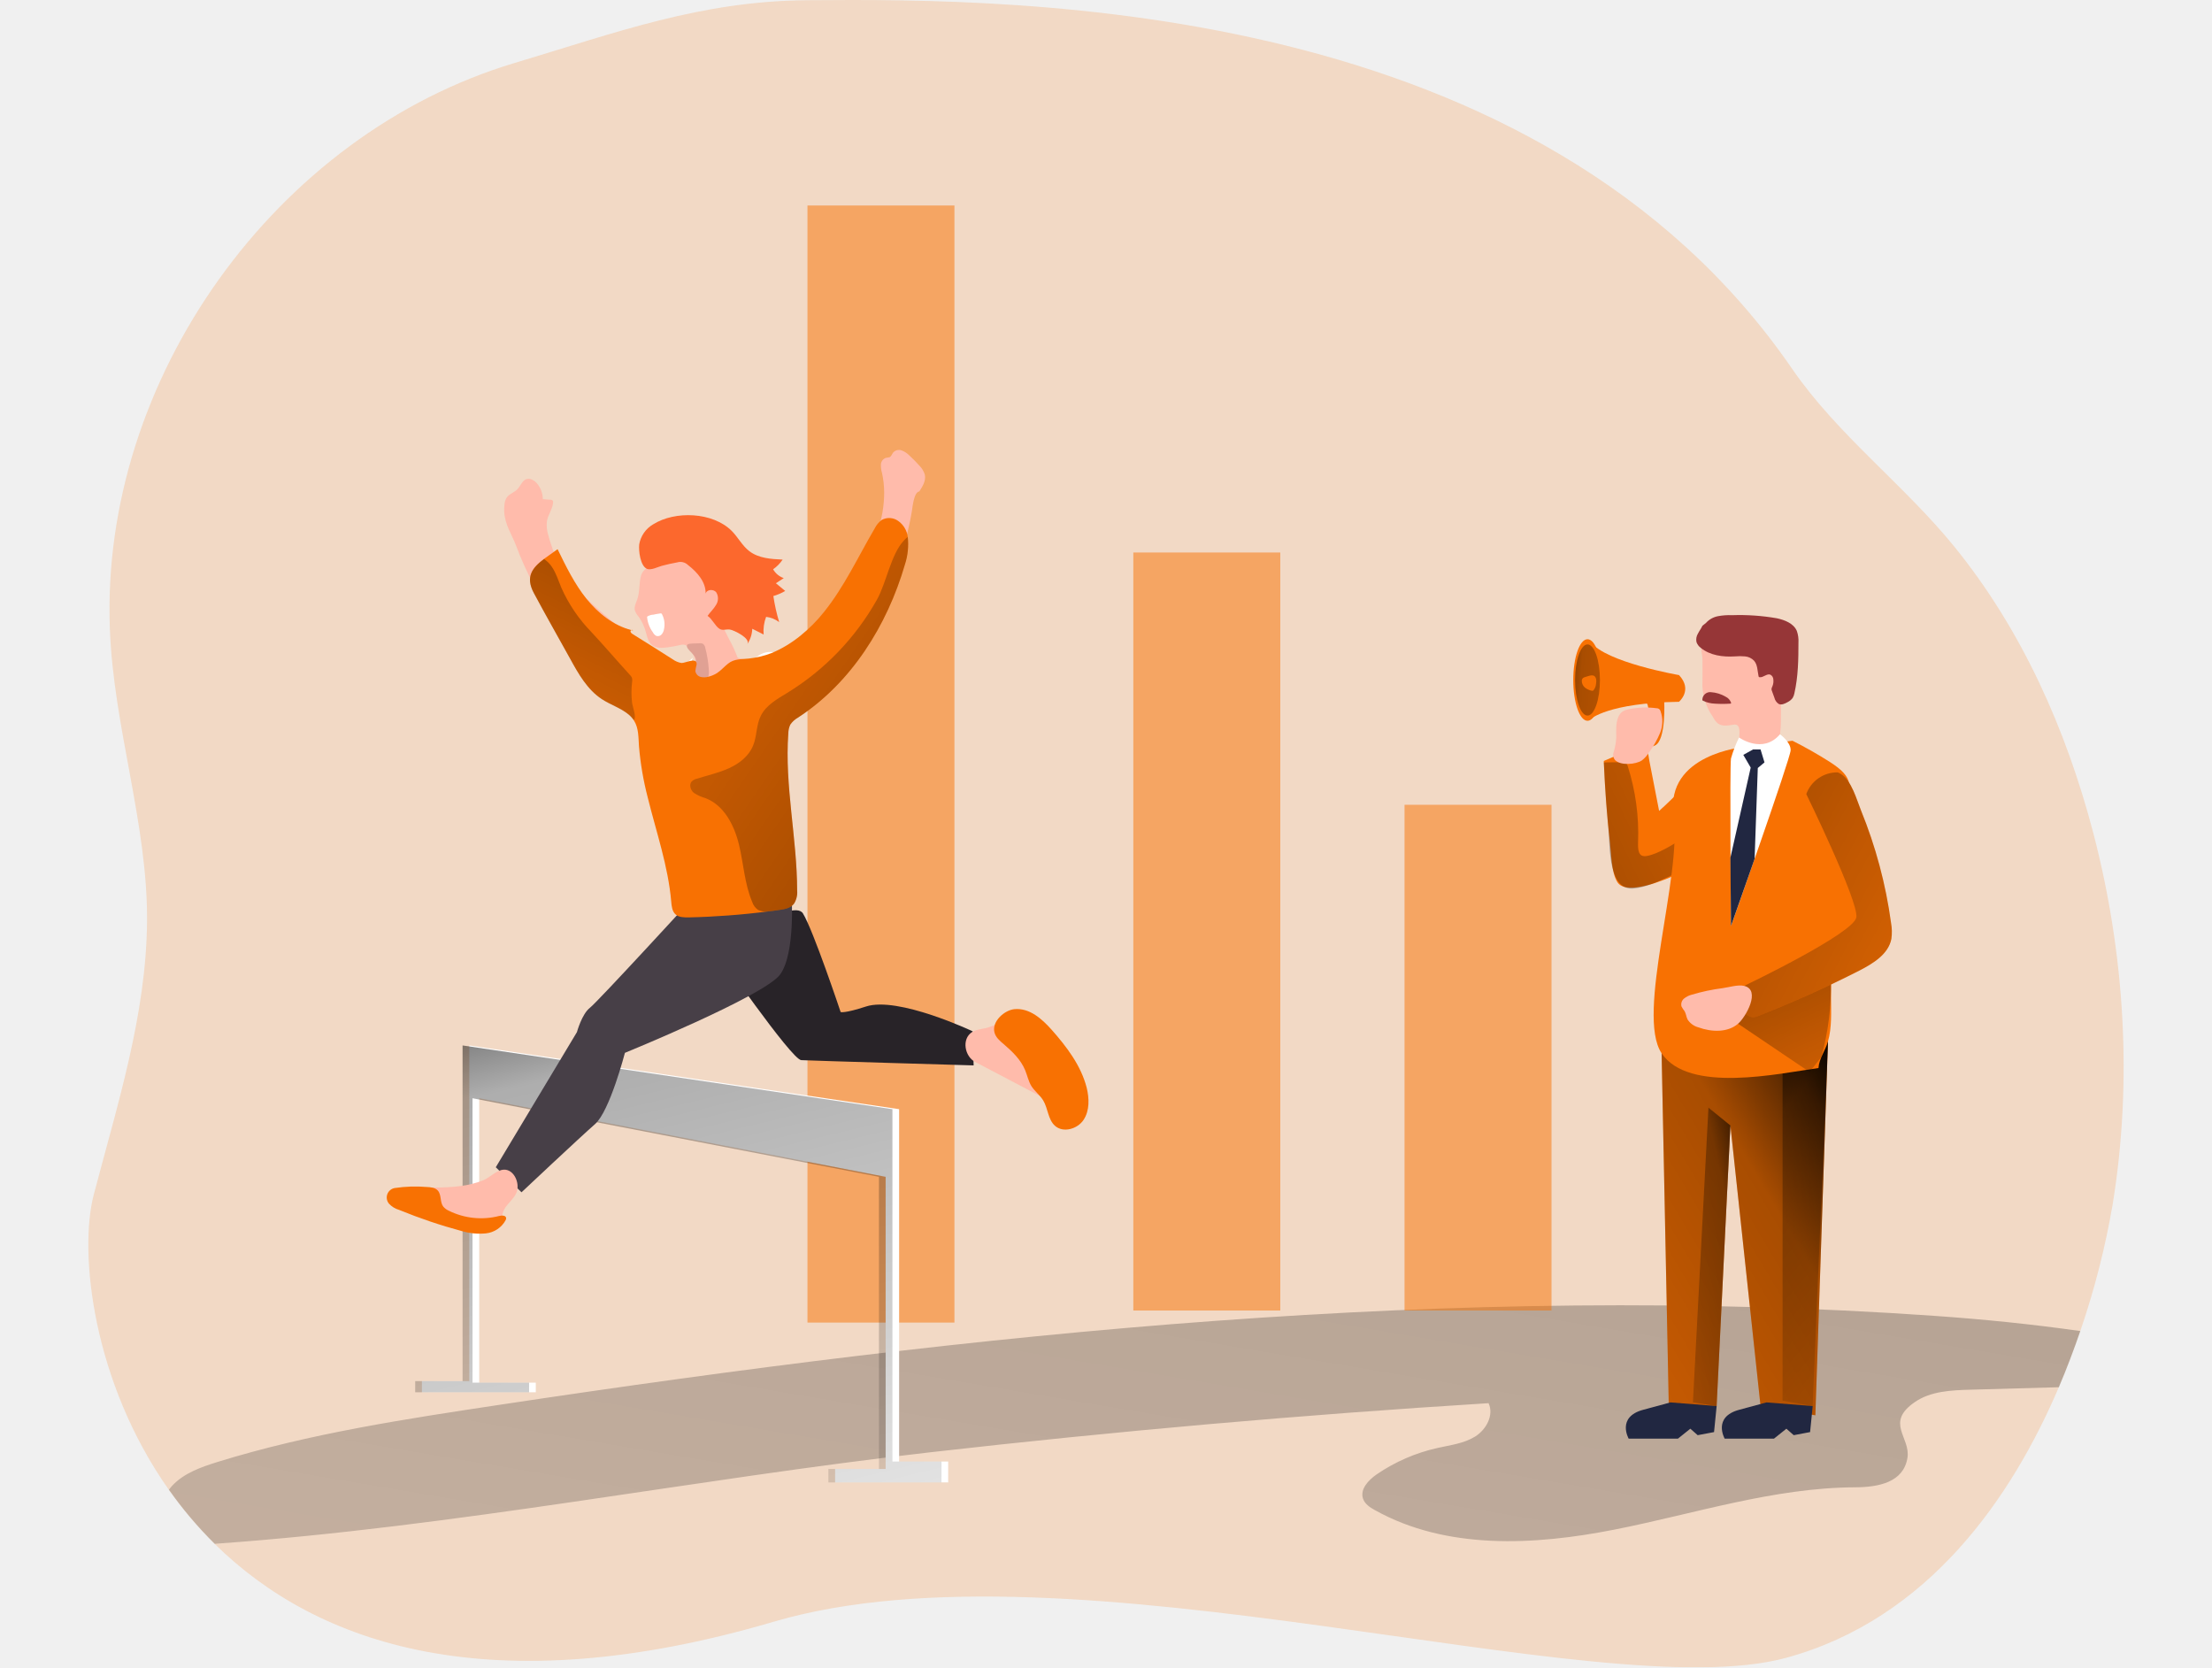
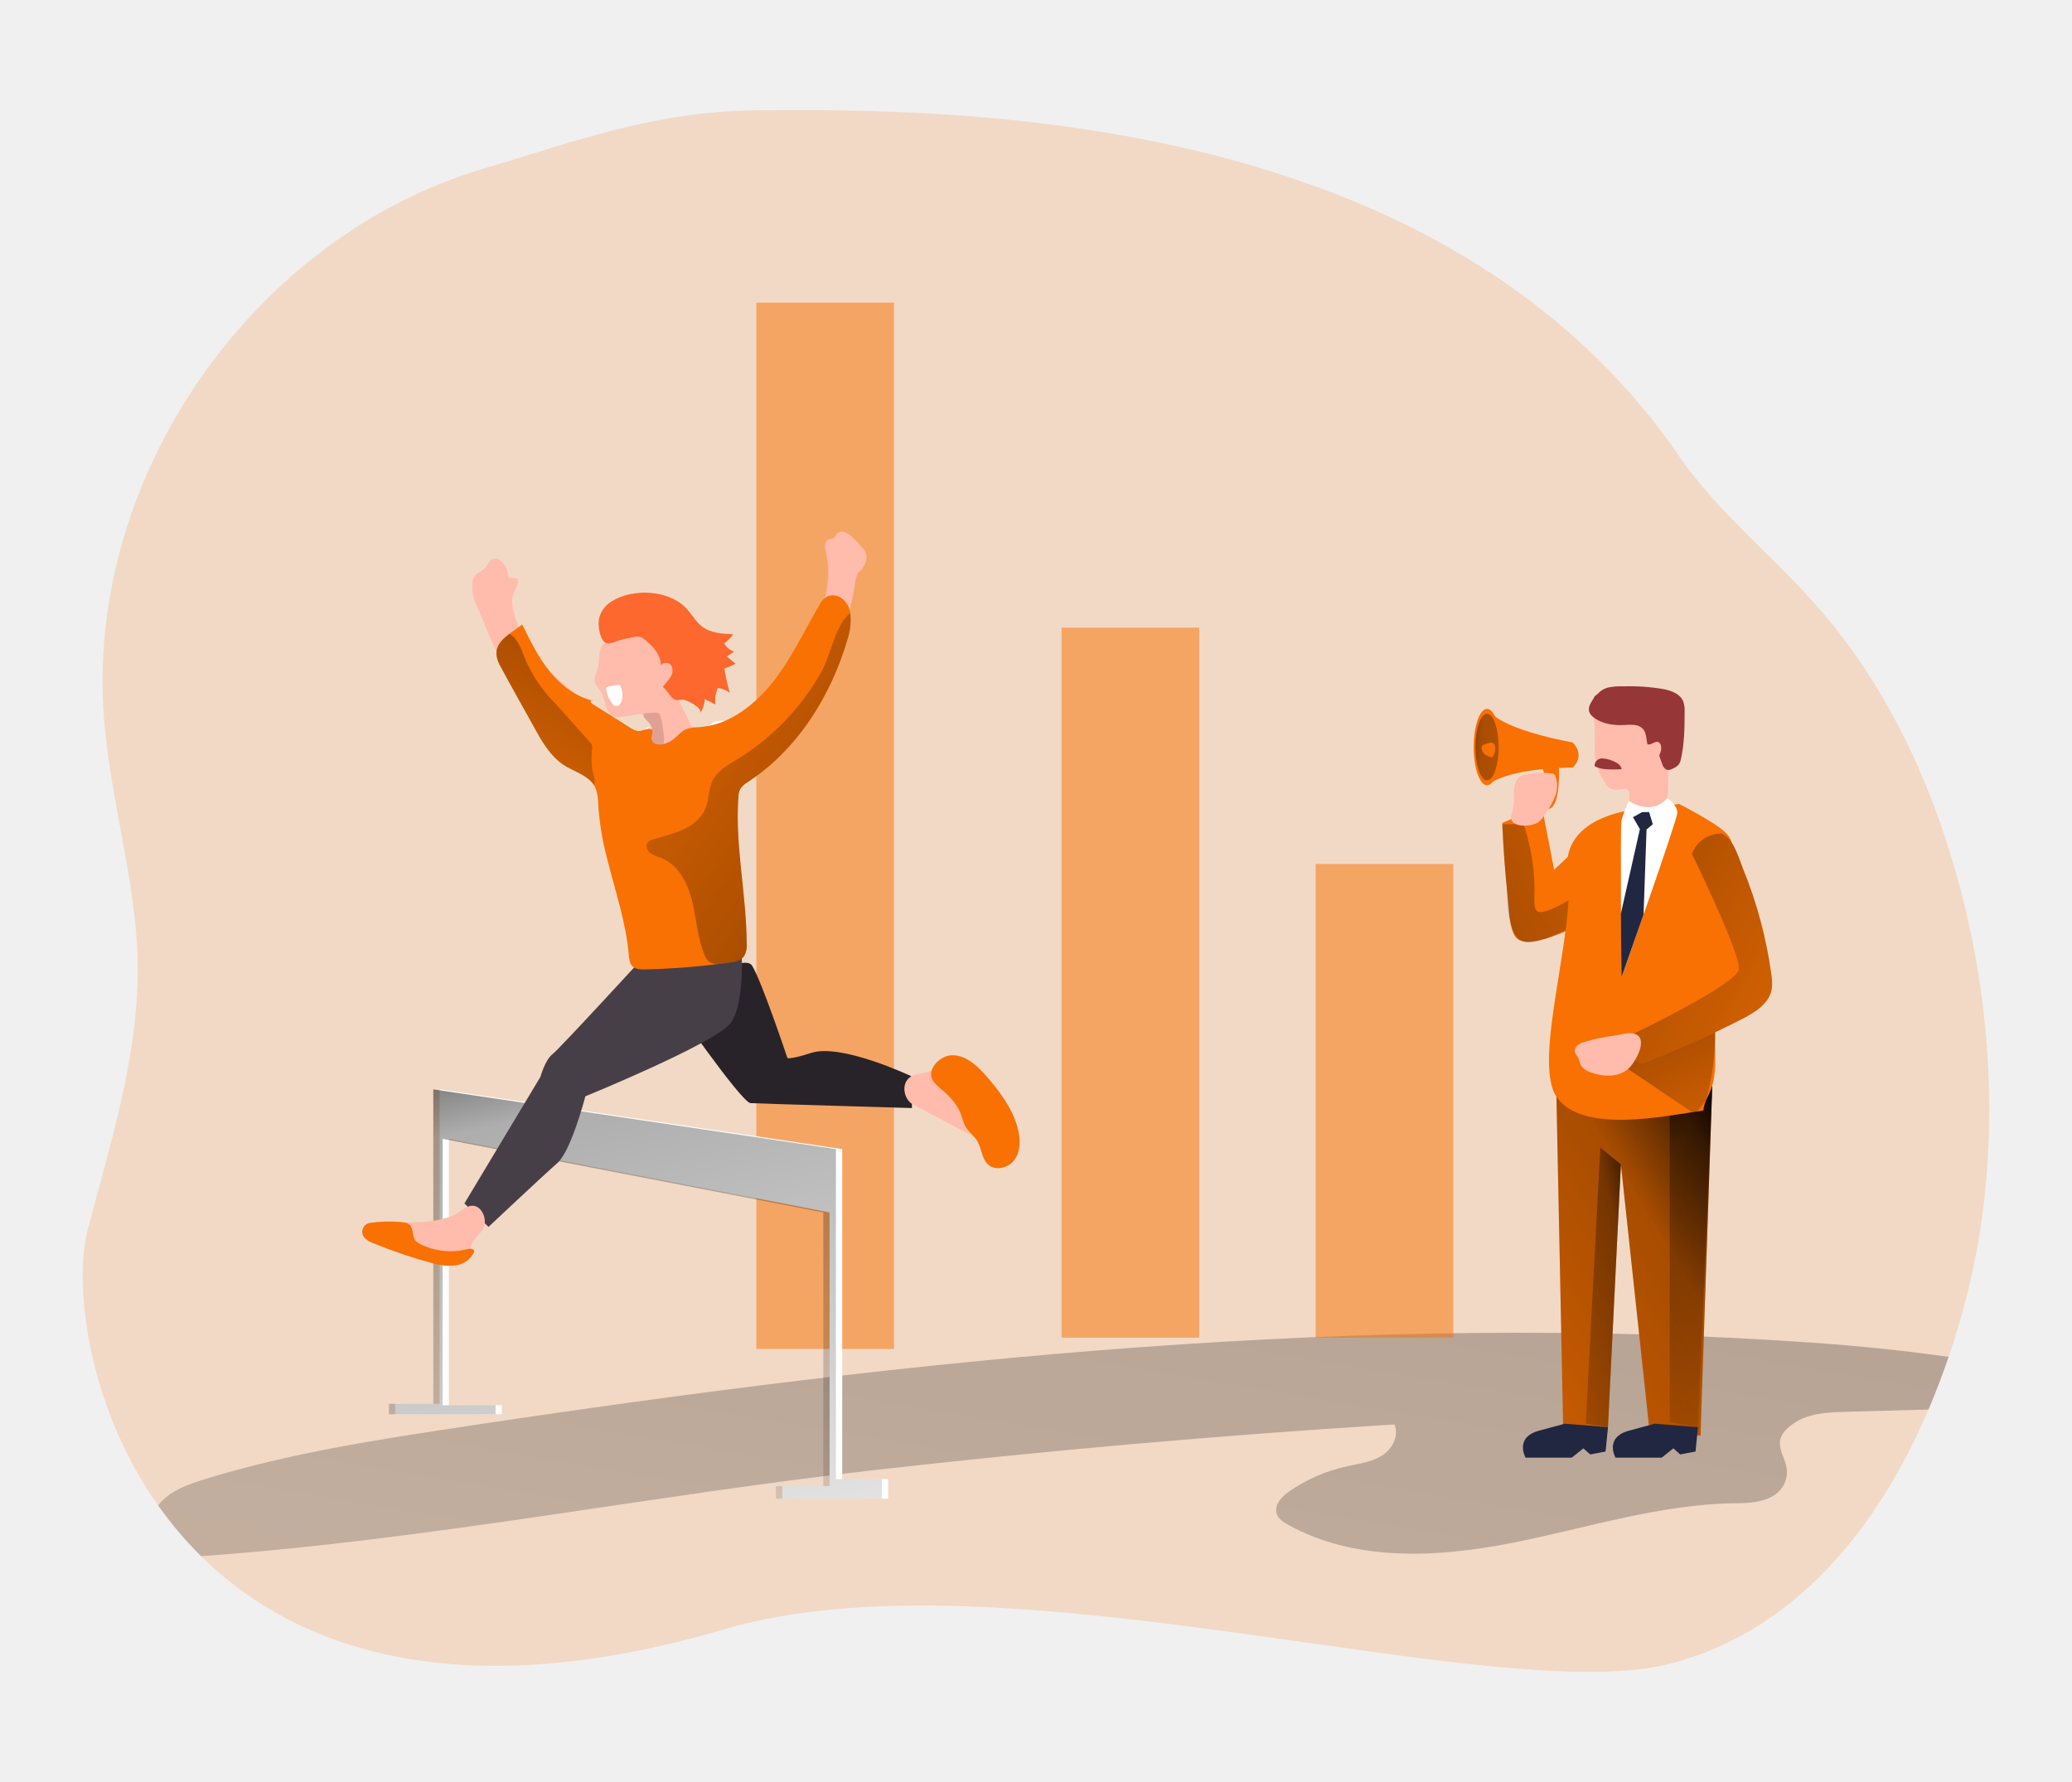
- <svg xmlns="http://www.w3.org/2000/svg" width="406" height="306" viewBox="0 0 406 306" fill="none">
+ <svg xmlns="http://www.w3.org/2000/svg" width="500" height="430" viewBox="0 0 406 306" fill="none">
  <g clip-path="url(#clip0_192_43)">
    <path opacity="0.18" d="M387.763 221.069C386.41 228.954 384.425 236.717 381.826 244.282C380.689 247.581 379.398 251.05 377.885 254.592C369.298 274.689 354.075 297.1 327.842 304.254C293.472 313.626 196.998 281.462 141.973 297.64C90.151 312.881 58.152 301.826 39.397 283.339C36.304 280.285 33.49 276.962 30.986 273.41C17.037 253.648 14.416 229.918 17.213 219.244C21.524 202.792 26.841 186.301 26.989 169.133C27.131 151.169 20.836 133.506 20.165 115.417C18.419 69.633 50.572 24.68 94.467 11.555C113.233 5.937 128.587 0.182 148.229 0.04C188.035 -0.301 282.434 0.04 328.951 67.711C337.265 79.801 349.344 88.837 358.613 100.21C371.033 115.451 379.227 133.83 384.203 152.846C389.998 175.007 391.436 198.505 387.763 221.069Z" fill="#F87102" />
    <path d="M381.826 244.283C380.689 247.581 379.398 251.05 377.886 254.593C372.489 254.746 367.081 254.888 361.69 255.047C358.136 255.144 354.36 255.309 351.454 257.322C345.926 261.115 350.715 263.788 350.1 267.558C349.384 272.022 344.863 272.943 340.513 272.961C325.511 273.023 310.999 277.834 296.276 280.734C281.553 283.634 265.471 284.465 252.369 277.157C251.465 276.663 250.527 276.048 250.186 275.076C249.566 273.33 251.164 271.636 252.688 270.583C256.061 268.276 259.844 266.634 263.834 265.744C266.188 265.215 268.673 264.925 270.732 263.657C272.79 262.389 274.246 259.705 273.217 257.521C239.036 259.648 204.925 262.647 170.885 266.518C127.098 271.499 83.788 280.166 39.83 283.299L39.42 283.339C36.328 280.285 33.513 276.962 31.01 273.41C31.193 273.145 31.397 272.894 31.618 272.659C33.785 270.345 36.918 269.247 39.949 268.303C56.856 263.071 74.439 260.421 91.948 257.783C178.954 244.669 267.007 235.332 355.042 241.496C363.987 242.116 372.927 243.02 381.826 244.283Z" fill="url(#paint0_linear_192_43)" />
    <path opacity="0.5" d="M175.184 37.714H148.206V242.73H175.184V37.714Z" fill="#F87102" />
    <path opacity="0.5" d="M234.99 101.399H208.013V240.518H234.99V101.399Z" fill="#F87102" />
    <path opacity="0.5" d="M284.772 147.7H257.794V240.518H284.772V147.7Z" fill="#F87102" />
    <path d="M86.136 191.868L165.027 203.566V268.235H174.035V272.062H153.279V269.6H162.554V215.98L87.956 201.559V253.751H98.34V255.525H77.436V253.478H86.136V191.868Z" fill="white" />
    <path d="M84.902 191.868L163.799 203.566V268.235H172.807V272.062H152.045V269.6H161.325V215.98L86.727 201.559V253.751H97.111V255.525H76.207V253.478H84.902V191.868Z" fill="url(#paint1_linear_192_43)" />
    <path d="M304.977 193.262L306.296 258.056H315.076L317.607 206.557L323.14 258.056L333.2 259.745L335.508 191.141L304.977 193.262Z" fill="#F87102" />
    <path d="M304.977 193.262L306.296 258.056H315.076L317.607 206.557L323.14 258.056L333.2 259.745L335.508 191.141L304.977 193.262Z" fill="url(#paint2_linear_192_43)" />
    <path d="M327.183 257.049V196.992L335.508 191.141L332.699 258.056L327.183 257.049Z" fill="url(#paint3_linear_192_43)" />
    <path d="M294.371 139.654C294.371 139.654 294.371 139.739 294.371 139.926C294.587 144.868 294.94 149.827 295.508 154.746C295.753 156.827 295.742 159.949 296.811 161.82C298.386 164.573 305.739 161.422 308.059 160.364C311.505 158.789 314.667 156.668 317.817 154.558C318.068 154.421 318.282 154.226 318.443 153.99C318.557 153.752 318.614 153.491 318.608 153.228C318.875 148.027 317.105 142.927 313.672 139.011C310.915 142.544 307.853 145.828 304.522 148.826L304.078 146.551L302.748 139.727C302.35 137.697 302.6 136.315 300.371 137.151C298.34 137.913 296.361 138.818 294.371 139.654Z" fill="#F87102" />
    <path d="M294.376 139.926C294.552 143.97 294.82 148.013 295.212 152.045C295.525 155.303 295.11 163.651 299.977 163.048C303.873 162.571 307.216 160.114 310.947 158.92C312.295 158.488 313.722 158.209 314.928 157.487C316.622 156.362 317.838 154.647 318.34 152.676C318.823 150.723 319.064 148.717 319.056 146.705C315.701 148.036 312.966 150.526 310.134 152.767C308.293 154.325 306.231 155.601 304.015 156.554C301.427 157.572 300.546 157.441 300.66 154.541C300.844 149.826 300.203 145.115 298.766 140.62C298.715 140.406 298.607 140.21 298.453 140.052C298.242 139.918 297.991 139.862 297.742 139.892C296.628 139.898 295.496 139.898 294.376 139.926Z" fill="url(#paint4_linear_192_43)" />
    <path d="M328.997 135.946C331.334 137.12 333.612 138.411 335.821 139.812C340.518 142.821 339.676 144.22 338.806 149.412C336.975 160.526 336.062 171.773 336.077 183.037C336.077 185.681 336.253 188.593 335.508 191.163C335.019 192.869 333.893 194.24 333.768 196.014C326.523 197.009 309.941 200.74 304.971 193.29C300.222 186.165 308.769 160.842 307.188 149.599C305.607 138.357 320.171 137.089 320.171 137.089L328.997 135.946Z" fill="#F87102" />
    <path d="M319.011 187.882L332.142 196.742L334.291 194.001C335.56 189.434 336.152 184.705 336.048 179.966C335.73 172.892 336.082 175.417 336.082 175.417L317.606 187.103L319.011 187.882Z" fill="url(#paint5_linear_192_43)" />
    <path d="M312.477 124.987C312.355 127.344 313.037 129.671 314.411 131.59C314.626 132.059 314.945 132.473 315.343 132.801C316.105 133.335 317.135 133.165 318.056 133.017C318.268 132.96 318.492 132.96 318.704 133.017C319.222 133.21 319.273 133.91 319.273 134.467L319.131 137.043C319.075 137.396 319.137 137.758 319.307 138.072C319.483 138.288 319.721 138.443 319.989 138.516C320.94 138.83 321.958 138.879 322.933 138.657C323.909 138.436 324.806 137.952 325.528 137.259C325.896 136.929 326.194 136.529 326.404 136.082C326.573 135.654 326.68 135.204 326.722 134.746C327.035 132.289 326.779 129.787 326.95 127.313C327.092 125.26 327.519 123.179 327.132 121.155C326.93 120.056 326.462 119.023 325.768 118.148C325.074 117.272 324.175 116.58 323.151 116.133C321.098 115.303 318.761 115.673 316.629 116.275C315.603 116.565 314.593 116.908 313.603 117.305C313.12 117.435 312.701 117.739 312.426 118.158C312.034 118.948 312.46 120.097 312.477 120.944C312.5 122.303 312.477 123.645 312.477 124.987Z" fill="#FFBBAB" />
    <path d="M312.466 114.848C312.244 115.349 311.897 115.787 311.653 116.27C311.363 116.741 311.265 117.304 311.38 117.845C311.53 118.266 311.803 118.633 312.164 118.897C313.87 120.296 316.219 120.603 318.42 120.467C319.044 120.41 319.672 120.41 320.296 120.467C320.929 120.524 321.519 120.808 321.957 121.268C322.605 122.019 322.565 123.117 322.77 124.083C322.776 124.145 322.802 124.203 322.844 124.248C322.88 124.27 322.921 124.284 322.963 124.288C323.663 124.379 324.317 123.549 324.959 123.827C325.117 123.917 325.249 124.045 325.342 124.201C325.434 124.356 325.485 124.533 325.488 124.715C325.539 125.144 325.477 125.579 325.306 125.977C325.22 126.13 325.166 126.298 325.147 126.472C325.153 126.592 325.182 126.71 325.232 126.819L325.676 128.041C325.783 128.503 326.059 128.909 326.449 129.179C326.984 129.446 327.587 129.15 328.127 128.849C328.481 128.67 328.79 128.413 329.031 128.098C329.193 127.827 329.303 127.528 329.355 127.217C330.043 124.18 330.095 121.035 330.095 117.925C330.139 117.197 330.036 116.468 329.793 115.781C329.196 114.41 327.604 113.79 326.137 113.472C323.421 112.998 320.663 112.807 317.908 112.903C317.045 112.867 316.181 112.928 315.332 113.085C314.476 113.247 313.697 113.684 313.114 114.331" fill="#963637" />
    <path d="M316.754 127.876C317.201 128.092 317.548 128.473 317.72 128.94C317.732 128.963 317.737 128.988 317.737 129.014C317.737 129.039 317.732 129.064 317.72 129.087C317.702 129.105 317.681 129.119 317.658 129.127C317.634 129.136 317.609 129.14 317.584 129.139C316.637 129.204 315.687 129.204 314.741 129.139C313.996 129.113 313.264 128.935 312.591 128.615C312.538 128.592 312.493 128.555 312.46 128.507C312.447 128.461 312.447 128.412 312.46 128.365C312.47 128.176 312.518 127.991 312.601 127.821C312.684 127.65 312.8 127.498 312.943 127.374C313.085 127.249 313.251 127.154 313.431 127.095C313.611 127.036 313.801 127.013 313.99 127.029C314.966 127.087 315.913 127.378 316.754 127.876V127.876Z" fill="#963637" />
    <path d="M326.705 134.763C326.705 134.763 328.712 136.173 328.661 137.703C328.61 139.233 317.714 169.958 317.714 169.958C317.714 169.958 317.458 140.569 317.714 139.193C318.088 137.869 318.583 136.582 319.193 135.349C319.193 135.349 323.537 138.476 326.705 134.763Z" fill="white" />
    <path d="M323.14 137.544L323.862 139.921L322.633 140.95L322.048 157.623L317.714 169.941L317.606 157.413L321.331 140.87L319.972 138.539L321.763 137.544H323.14Z" fill="#212741" />
    <path d="M315.081 180.899C316.366 182.525 317.825 184.007 319.431 185.317C319.756 185.585 320.091 185.858 320.432 186.102C320.788 186.426 321.235 186.634 321.712 186.699C322.037 186.685 322.358 186.61 322.656 186.477C328.996 184.004 335.229 181.212 341.285 178.124C343.827 176.816 346.619 175.11 347.154 172.306C347.289 171.331 347.268 170.34 347.091 169.372C346.128 162.282 344.273 155.342 341.57 148.718C340.802 146.841 339.864 143.23 337.845 142.019L337.612 141.894L337.327 141.757C334.62 140.779 332.283 143.463 331.538 145.738C330.492 148.98 330.998 152.505 331.845 155.804C332.693 159.102 333.864 162.326 334.16 165.721C334.235 166.186 334.188 166.662 334.023 167.103C333.767 167.533 333.407 167.893 332.977 168.149L315.081 180.899Z" fill="#F87102" />
    <path d="M315.081 258.056L314.604 262.827L311.601 263.395L310.253 262.207L307.979 264.027H298.931C298.931 264.027 296.657 260.046 301.621 258.727L306.608 257.379L315.081 258.056Z" fill="#212741" />
    <path d="M332.71 258.056L332.232 262.827L329.23 263.395L327.882 262.207L325.607 264.027H316.554C316.554 264.027 314.28 260.046 319.244 258.727L324.231 257.379L332.71 258.056Z" fill="#212741" />
    <path d="M317.606 206.557L313.575 203.287L310.726 257.368L315.076 258.056L317.606 206.557Z" fill="url(#paint6_linear_192_43)" />
    <path d="M319.426 185.312C319.75 185.579 320.085 185.852 320.427 186.096C320.783 186.42 321.229 186.629 321.706 186.694C322.032 186.679 322.352 186.604 322.65 186.472C328.991 183.998 335.223 181.206 341.28 178.118C343.822 176.81 346.614 175.104 347.148 172.301C347.284 171.325 347.263 170.335 347.086 169.366C346.123 162.276 344.267 155.337 341.564 148.712C340.796 146.836 339.858 143.225 337.839 142.013L337.606 141.888L337.322 141.752C336.062 141.729 334.827 142.1 333.789 142.814C332.751 143.527 331.962 144.548 331.533 145.732C331.533 145.732 341.138 165.386 340.722 168.343C340.307 171.3 320.154 180.927 320.154 180.927L319.426 185.312Z" fill="url(#paint7_linear_192_43)" />
    <path d="M310.532 182.548C310.006 182.679 309.515 182.924 309.093 183.264C308.885 183.437 308.73 183.667 308.649 183.925C308.567 184.183 308.561 184.459 308.632 184.72C308.796 185.025 308.986 185.314 309.201 185.585C309.468 186.045 309.497 186.614 309.736 187.092C310.199 187.815 310.918 188.337 311.749 188.553C314.149 189.417 317.077 189.543 319.011 187.882C320.427 186.671 323.247 181.695 320.148 180.944C319.011 180.666 317.362 181.189 316.213 181.348C314.29 181.592 312.39 181.994 310.532 182.548V182.548Z" fill="#FFBBAB" />
    <path d="M308.172 123.896C308.172 123.896 294.723 121.576 291.942 117.8V131.976C291.942 131.976 295.121 128.997 308.172 128.798C308.172 128.775 310.754 126.654 308.172 123.896Z" fill="#F87102" />
    <path d="M291.38 132.283C292.824 132.283 293.995 128.933 293.995 124.8C293.995 120.667 292.824 117.316 291.38 117.316C289.935 117.316 288.764 120.667 288.764 124.8C288.764 128.933 289.935 132.283 291.38 132.283Z" fill="#F87102" />
    <path d="M291.379 131.328C292.638 131.328 293.659 128.405 293.659 124.8C293.659 121.194 292.638 118.271 291.379 118.271C290.12 118.271 289.099 121.194 289.099 124.8C289.099 128.405 290.12 131.328 291.379 131.328Z" fill="url(#paint8_linear_192_43)" />
    <path d="M305.454 128.621C305.454 128.621 305.852 135.877 303.748 136.821C301.644 137.765 300.768 136.571 300.967 136.173C301.166 135.775 303.213 130.549 302.286 129.087C301.359 127.626 305.454 128.621 305.454 128.621Z" fill="#F87102" />
    <path d="M296.656 135.36C296.656 134.092 296.531 132.767 297.032 131.595C297.191 131.192 297.461 130.841 297.811 130.583C298.143 130.38 298.512 130.242 298.897 130.179C300.593 129.815 302.341 129.748 304.06 129.98C304.224 129.973 304.385 130.022 304.517 130.119C304.648 130.216 304.742 130.356 304.782 130.515C305.247 131.806 305.219 133.224 304.703 134.495C304.183 135.757 303.509 136.949 302.695 138.044C302.348 138.634 301.891 139.151 301.348 139.568C300.21 140.307 297.515 140.529 296.469 139.528C296.28 139.321 296.154 139.065 296.106 138.789C296.058 138.513 296.089 138.229 296.196 137.97C296.455 137.122 296.61 136.245 296.656 135.36V135.36Z" fill="#FFBBAB" />
    <path d="M290.987 124.242C290.818 124.275 290.66 124.35 290.526 124.458C290.395 124.601 290.324 124.788 290.327 124.982C290.332 125.218 290.389 125.45 290.493 125.663C290.597 125.875 290.746 126.062 290.93 126.21C291.303 126.495 291.737 126.689 292.198 126.779C292.247 126.79 292.297 126.79 292.346 126.779C292.397 126.761 292.443 126.73 292.477 126.688C292.757 126.341 292.922 125.916 292.949 125.471C293.009 125.174 293.009 124.869 292.949 124.572C292.647 123.549 291.715 124.043 290.987 124.242Z" fill="#F87102" />
    <path d="M131.402 174.387C131.402 174.387 145.266 194.461 147.063 194.564C148.86 194.666 178.704 195.531 178.704 195.531L178.528 189.275C178.528 189.275 164.829 182.787 158.937 184.726C154.991 186.017 154.297 185.744 154.297 185.744C154.297 185.744 149.247 170.64 147.371 167.632C145.494 164.623 131.402 174.387 131.402 174.387Z" fill="#282328" />
    <path d="M145.277 163.958C145.277 163.958 146.056 174.939 143.179 178.857C140.302 182.775 114.7 193.227 114.7 193.227C114.7 193.227 111.919 203.941 109.212 206.307C106.506 208.672 95.718 218.817 95.718 218.817L90.998 214.223L105.891 189.423C105.891 189.423 106.79 186.108 108.274 184.959C109.758 183.81 128.069 163.833 128.069 163.833L145.277 163.958Z" fill="#473F47" />
    <path d="M135.445 120.734L139.909 121.701C141.45 122.036 143.139 122.463 144.037 123.754C144.885 124.959 144.788 126.568 144.606 128.03C144.373 129.986 144.066 131.937 143.685 133.87C143.179 136.441 142.548 138.988 142.275 141.593C141.632 148.024 143.327 154.433 145.004 160.671C145.573 162.679 142.946 164.129 141.024 164.919C137.355 166.419 133.359 166.94 129.428 166.432C129.071 166.411 128.723 166.304 128.416 166.119C128.004 165.742 127.74 165.23 127.671 164.675C126.875 161.325 126.255 157.919 125.22 154.626C124.728 152.97 124.08 151.363 123.287 149.827C122.508 148.365 122.229 146.671 121.581 145.124C121.058 143.867 120.409 142.667 119.949 141.382C119.444 140.12 119.293 138.744 119.511 137.402C119.818 135.94 120.381 134.518 120.819 133.091C121.294 131.535 121.663 129.949 121.922 128.343C122.043 127.245 122.315 126.17 122.73 125.147C123.725 123.026 126.005 121.775 128.285 121.229C130.566 120.683 133.153 120.233 135.445 120.734Z" fill="#FFBBAB" />
    <path d="M107.114 109.326C105.721 107.967 104.305 106.665 103.361 104.948C102.182 102.833 101.269 100.581 100.643 98.243C100.373 97.413 100.283 96.534 100.381 95.667C100.586 94.478 101.405 93.449 101.518 92.255C101.543 92.126 101.519 91.992 101.45 91.879C101.393 91.823 101.324 91.778 101.249 91.75C101.173 91.722 101.093 91.71 101.012 91.715L99.63 91.607C99.626 90.552 99.25 89.533 98.567 88.729C98.072 88.16 97.282 87.683 96.571 87.944C95.86 88.206 95.536 89.19 94.962 89.787C94.387 90.384 93.603 90.583 93.108 91.18C92.539 91.885 92.539 92.886 92.539 93.83C92.653 96.344 93.915 97.97 94.757 100.233C95.654 102.637 96.712 104.978 97.924 107.239C100.345 111.775 103.34 115.979 106.835 119.75C108.722 121.781 110.746 123.681 112.892 125.437C115.24 127.353 124.134 134.985 126.79 132.13C130.39 128.263 126.71 123.6 123.378 121.666C117.468 118.24 112.005 114.095 107.114 109.326Z" fill="#FFBBAB" />
    <path d="M127.177 120.7C126.164 123.122 125.217 125.571 124.333 128.047C124.055 128.837 123.765 129.753 124.208 130.481C124.533 130.967 125.028 131.314 125.596 131.453C127.87 132.187 130.463 131.226 132.272 129.628C134.08 128.03 135.286 125.874 136.48 123.782C137.073 122.584 137.882 121.506 138.868 120.603C139.367 120.158 139.974 119.854 140.628 119.72C141.282 119.586 141.96 119.628 142.593 119.841C143.816 120.358 144.515 122.047 143.731 123.128C143.588 122.121 142.218 121.712 141.308 122.161C140.398 122.61 139.881 123.577 139.46 124.504C138.908 125.721 138.42 126.966 137.998 128.234C137.652 129.16 137.46 130.136 137.43 131.123C137.469 133.523 139.175 135.553 140.938 137.18C141.669 137.754 142.291 138.455 142.775 139.25C143.401 140.472 143.264 141.928 143.196 143.298C142.9 148.985 144.003 154.632 145.437 160.131C145.709 161.16 145.96 162.355 145.328 163.213C144.813 163.789 144.11 164.164 143.344 164.271C139.79 165.084 136.053 164.777 132.488 165.528C130.27 166 128.132 166.875 125.869 167.086C125.566 167.147 125.251 167.092 124.987 166.932C124.867 166.806 124.773 166.657 124.712 166.494C124.65 166.331 124.622 166.157 124.629 165.983C124.06 159.676 123.89 153.216 121.672 147.285C120.631 144.504 119.136 141.848 118.686 138.914C118.564 138.279 118.564 137.627 118.686 136.992C118.875 136.37 119.149 135.777 119.5 135.229C121.306 131.981 122.378 128.376 122.639 124.669" fill="white" />
    <path opacity="0.1" d="M141.513 147.808C141.609 148.86 141.621 150.083 140.819 150.771C140.578 150.937 140.355 151.127 140.153 151.34C139.755 151.846 139.954 152.568 139.96 153.21C139.96 154.462 139.215 155.565 138.743 156.725C138.271 157.885 138.22 159.46 139.261 160.137C139.932 160.58 140.881 160.518 141.456 161.075C142.349 161.945 141.888 163.862 143.054 164.305C143.388 164.388 143.741 164.346 144.047 164.187C144.353 164.027 144.59 163.762 144.714 163.441C144.944 162.79 145.005 162.091 144.89 161.411C144.318 154.264 143.693 147.12 143.014 139.978C143.022 139.593 142.937 139.213 142.767 138.869C142.596 138.524 142.346 138.226 142.036 137.999C141.433 137.43 140.603 136.293 139.841 136.088C139.272 137.373 140.341 139.773 140.586 141.098C140.995 143.316 141.304 145.552 141.513 147.808Z" fill="#020202" />
    <path d="M116.952 110.037C116.724 110.674 116.383 111.322 116.508 111.982C116.664 112.438 116.914 112.857 117.242 113.21C117.862 114.094 118.313 115.085 118.572 116.133C118.794 116.924 118.988 117.788 119.607 118.328C120.369 119.005 121.518 118.948 122.525 118.806C123.298 118.698 124.06 118.561 124.799 118.391C125.072 118.307 125.36 118.288 125.641 118.334C125.922 118.419 126.171 118.585 126.358 118.812C127.626 120.171 127.836 122.184 128.632 123.878C128.722 124.17 128.897 124.428 129.133 124.621C129.37 124.813 129.659 124.931 129.963 124.959C131.692 125.307 133.489 124.986 134.99 124.06C135.383 123.86 135.697 123.531 135.877 123.128C135.992 122.652 135.946 122.152 135.746 121.706C135.341 120.478 134.843 119.282 134.256 118.129C133.466 116.577 132.505 115.047 132.329 113.313C132.169 111.777 132.653 110.236 132.613 108.695C132.522 105.476 129.94 102.582 126.807 101.871C124.072 101.234 121.456 102.195 119.283 103.833C118.516 104.402 117.879 104.771 117.629 105.749C117.265 107.154 117.452 108.65 116.952 110.037Z" fill="#FFBBAB" />
    <path d="M117.328 99.881C117.463 99.126 117.76 98.409 118.199 97.779C118.638 97.15 119.208 96.624 119.87 96.236C123.913 93.694 130.828 93.961 134.308 97.441C135.446 98.578 136.23 100.154 137.538 101.155C139.244 102.462 141.519 102.605 143.651 102.701C143.181 103.397 142.588 104 141.9 104.481C142.335 105.24 143.03 105.816 143.856 106.102L142.412 107.04L144.118 108.456C143.436 108.858 142.706 109.172 141.945 109.389C142.184 111.009 142.542 112.609 143.015 114.177C142.317 113.643 141.488 113.309 140.615 113.21C140.223 114.243 140.067 115.351 140.16 116.452L138.073 115.394C138.04 116.41 137.718 117.397 137.146 118.237C137.885 117.151 134.604 115.61 133.967 115.536C133.194 115.451 132.665 115.775 132.056 115.405C131.272 114.916 130.743 113.614 129.873 113.028C130.345 112.346 130.976 111.783 131.397 111.066C131.632 110.724 131.764 110.322 131.779 109.907C131.793 109.491 131.688 109.081 131.476 108.723C130.982 108.064 129.691 108.155 129.514 108.951C129.577 106.818 127.973 105.01 126.29 103.708C126.033 103.454 125.713 103.274 125.363 103.187C125.013 103.1 124.645 103.109 124.3 103.213C123.344 103.384 122.397 103.596 121.456 103.85C120.757 104.043 119.534 104.675 118.795 104.419C117.51 103.935 117.186 101.029 117.328 99.881Z" fill="#FC682D" />
    <path d="M185.676 186.91C186.18 186.727 186.727 186.701 187.246 186.836C187.696 187.043 188.087 187.36 188.383 187.757C191.351 191.142 194.204 194.623 196.941 198.198C197.424 198.747 197.784 199.392 197.999 200.091C198.352 201.604 197.328 203.06 196.367 204.277C195.798 205.01 194.661 205.772 194.092 205.044C193.728 204.59 193.967 203.907 193.825 203.338C193.654 202.645 192.961 202.241 192.329 201.905L178.977 194.894C177.078 193.899 176.441 190.708 178.408 189.417C179.25 188.849 180.683 188.849 181.627 188.479C182.986 187.984 184.288 187.308 185.676 186.91Z" fill="#FFBBAB" />
    <path d="M128.286 118.072C128.542 118.02 128.808 118.054 129.042 118.169C129.256 118.346 129.397 118.595 129.44 118.869C129.803 120.226 130.026 121.617 130.106 123.02C130.147 123.392 130.116 123.768 130.015 124.129C129.961 124.308 129.861 124.471 129.725 124.6C129.59 124.73 129.423 124.822 129.241 124.868C128.815 124.942 128.406 124.669 127.973 124.635C127.736 124.631 127.5 124.68 127.284 124.778C127.067 124.877 126.876 125.022 126.722 125.204C126.42 125.568 126.166 125.969 125.966 126.398C125.441 127.378 124.84 128.315 124.169 129.201C124.373 127.207 124.88 125.255 125.67 123.412C125.839 122.895 126.167 122.445 126.609 122.127C126.955 121.922 127.41 121.854 127.626 121.519C127.973 120.984 127.444 120.336 127.007 119.875C126.569 119.414 125.795 118.738 126.165 118.3C126.392 118.021 127.934 118.107 128.286 118.072Z" fill="#E0A194" />
    <path d="M156.935 105.215C157.946 103.832 158.862 102.382 159.676 100.876C161.809 96.702 162.935 91.43 161.888 86.807C161.73 86.292 161.662 85.753 161.689 85.215C161.706 84.945 161.804 84.686 161.97 84.473C162.137 84.26 162.364 84.102 162.622 84.021C162.849 84.004 163.074 83.964 163.293 83.901C163.617 83.742 163.708 83.332 163.936 83.048C164.127 82.838 164.377 82.689 164.653 82.62C164.93 82.551 165.22 82.566 165.488 82.662C166.02 82.862 166.501 83.176 166.898 83.583C167.539 84.166 168.149 84.783 168.724 85.431C169.208 85.902 169.562 86.489 169.753 87.137C169.975 88.217 169.344 89.269 168.735 90.196C167.74 90.287 167.484 93.108 167.376 93.779C167.126 95.269 166.807 96.753 166.449 98.22C165.716 101.162 164.756 104.042 163.577 106.836C161.246 112.359 158.103 117.504 154.251 122.099C152.301 124.419 144.993 133.586 141.854 131.277C137.595 128.155 140.336 122.9 143.225 120.364C148.405 115.902 153.011 110.813 156.935 105.215Z" fill="#FFBBAB" />
    <path d="M119.459 112.926C120.019 112.77 120.589 112.656 121.165 112.585C121.238 112.562 121.315 112.562 121.387 112.585C121.443 112.622 121.487 112.676 121.512 112.738C121.945 113.569 122.076 114.524 121.882 115.44C121.83 115.801 121.681 116.141 121.45 116.423C121.331 116.562 121.175 116.662 121 116.713C120.826 116.763 120.64 116.761 120.466 116.708C120.193 116.564 119.974 116.337 119.84 116.059C119.248 115.261 118.88 114.319 118.777 113.33C118.768 113.287 118.768 113.242 118.777 113.199C118.81 113.145 118.86 113.103 118.919 113.08C119.245 112.911 119.604 112.816 119.971 112.801" fill="white" />
    <path d="M116.173 115.713L115.895 115.644C116.003 115.565 116.145 115.587 116.173 115.713Z" fill="#F87102" />
    <path d="M166.614 98.544C166.805 100.251 166.626 101.979 166.091 103.611C162.827 114.814 156.236 125.334 146.461 131.703C145.898 132.02 145.415 132.461 145.05 132.994C144.821 133.492 144.699 134.033 144.692 134.581C143.993 144.191 146.296 153.785 146.313 163.424C146.391 164.27 146.191 165.118 145.744 165.84C145.13 166.659 144.038 166.87 143.009 167.006C142.338 167.103 141.667 167.2 140.99 167.273C136.133 167.895 131.248 168.262 126.353 168.371C125.522 168.371 124.59 168.371 123.975 167.802C123.361 167.234 123.265 166.29 123.196 165.437C122.628 158.914 120.45 152.699 118.892 146.381C118.089 143.297 117.55 140.15 117.282 136.975C117.163 135.269 117.237 133.642 116.378 132.266C116.114 131.835 115.779 131.45 115.389 131.129C113.921 129.912 112.033 129.338 110.441 128.286C107.808 126.551 106.171 123.668 104.652 120.893C102.429 116.872 100.148 112.88 97.982 108.826C96.378 105.835 97.726 104.163 99.853 102.57C100.615 102.002 101.479 101.433 102.343 100.791C103.879 103.947 105.437 107.131 107.638 109.889C109.77 112.545 112.596 114.791 115.895 115.644C115.846 115.659 115.803 115.689 115.772 115.73C115.741 115.771 115.724 115.82 115.724 115.872C115.724 116.105 115.952 116.264 116.156 116.395C118.602 117.911 121.049 119.452 123.498 121.018C123.967 121.357 124.508 121.583 125.079 121.678C125.727 121.723 127.74 120.614 127.859 121.752C127.859 121.82 127.859 121.894 127.859 121.968C127.755 122.356 127.677 122.751 127.626 123.151C127.665 123.399 127.773 123.632 127.938 123.822C128.103 124.013 128.318 124.152 128.559 124.225C129.05 124.345 129.564 124.333 130.049 124.191C130.583 124.054 131.095 123.84 131.567 123.554C132.329 123.065 132.921 122.349 133.637 121.791C134.774 120.876 136.065 121.018 137.459 120.859C138.879 120.71 140.273 120.373 141.604 119.858C145.414 118.294 148.667 115.502 151.232 112.323C154.991 107.654 157.515 102.138 160.552 96.969C160.855 96.358 161.297 95.826 161.843 95.417C162.32 95.158 162.86 95.04 163.401 95.079C163.943 95.117 164.461 95.309 164.897 95.633C165.368 95.974 165.763 96.409 166.058 96.91C166.354 97.411 166.543 97.967 166.614 98.544Z" fill="#F87102" />
    <path d="M182.525 189.474C182.747 190.379 183.509 191.027 184.231 191.635C185.812 192.989 187.365 194.479 188.161 196.412C188.559 197.373 188.758 198.425 189.298 199.312C189.838 200.199 190.868 200.973 191.465 201.945C192.363 203.418 192.341 205.448 193.626 206.608C195.138 207.967 197.766 207.217 198.886 205.522C200.006 203.828 199.938 201.598 199.455 199.625C198.414 195.553 195.775 192.09 192.983 188.945C191.277 187.04 189.003 184.965 186.227 185.204C184.362 185.369 182.014 187.461 182.525 189.474Z" fill="#F87102" />
    <path d="M116.344 132.164C116.058 131.799 115.738 131.462 115.389 131.158C113.921 129.941 112.033 129.366 110.441 128.314C107.808 126.58 106.171 123.697 104.652 120.922C102.429 116.901 100.148 112.909 97.982 108.854C96.378 105.863 97.726 104.191 99.853 102.599C100.409 102.967 100.888 103.44 101.263 103.992C102.076 105.164 102.486 106.563 103.037 107.882C104.389 110.912 106.271 113.678 108.593 116.048C110.976 118.613 113.262 121.291 115.633 123.89C115.773 124.025 115.888 124.183 115.974 124.356C116.06 124.645 116.071 124.95 116.008 125.243C115.866 126.466 115.866 127.7 116.008 128.923C116.082 129.673 116.879 131.63 116.344 132.164Z" fill="url(#paint9_linear_192_43)" />
    <path d="M166.614 98.544C166.804 100.251 166.626 101.979 166.091 103.611C162.826 114.814 156.236 125.334 146.46 131.703C145.897 132.02 145.415 132.461 145.05 132.994C144.821 133.492 144.699 134.033 144.692 134.581C143.992 144.191 146.295 153.785 146.312 163.424C146.391 164.27 146.191 165.118 145.744 165.841C145.13 166.659 144.038 166.87 143.008 167.006C142.337 167.103 141.666 167.2 140.99 167.274H140.853C140.27 167.344 139.679 167.249 139.147 167.001C138.633 166.643 138.251 166.125 138.061 165.528C136.651 162.201 136.48 158.488 135.627 154.979C134.774 151.47 132.915 147.831 129.554 146.506C128.775 146.294 128.035 145.962 127.359 145.522C126.745 145.005 126.426 144.004 126.966 143.407C127.232 143.162 127.558 142.992 127.91 142.912C129.878 142.292 131.891 141.854 133.79 140.995C135.69 140.137 137.43 138.778 138.215 136.867C138.948 135.115 138.783 133.085 139.636 131.385C140.609 129.4 142.696 128.263 144.589 127.103C151.396 122.908 157.024 117.051 160.944 110.083C162.701 106.961 163.509 101.752 165.892 99.216C166.105 98.964 166.347 98.738 166.614 98.544V98.544Z" fill="url(#paint10_linear_192_43)" />
    <path d="M84.544 217.669C81.49 218.078 78.385 217.885 75.309 218.067C74.778 218.047 74.255 218.194 73.813 218.488C73.103 219.056 73.245 220.262 73.813 220.967C74.472 221.616 75.29 222.081 76.185 222.315L80.734 223.93C83.196 224.806 85.733 225.693 88.343 225.636C89.776 225.602 91.408 225.113 91.96 223.793C92.141 223.361 92.187 222.878 92.341 222.429C92.801 221.092 94.177 220.262 94.757 218.971C95.593 217.134 94.189 214.149 92.005 214.735C90.868 215.036 89.764 216.19 88.627 216.645C87.313 217.153 85.942 217.496 84.544 217.669Z" fill="#FFBBAB" />
    <path d="M78.317 217.845C79.051 217.879 79.864 217.948 80.353 218.493C81.052 219.261 80.728 220.563 81.331 221.411C81.621 221.763 81.992 222.04 82.412 222.218C85.262 223.619 88.519 223.956 91.596 223.168C92.096 223.037 92.841 223.031 92.898 223.543C92.904 223.687 92.868 223.829 92.796 223.953C92.433 224.615 91.916 225.18 91.288 225.598C90.661 226.017 89.941 226.278 89.19 226.358C87.688 226.507 86.172 226.36 84.726 225.926C80.823 224.877 76.99 223.582 73.25 222.048C72.54 221.845 71.899 221.452 71.397 220.91C71.195 220.671 71.061 220.382 71.008 220.074C70.955 219.765 70.985 219.448 71.095 219.155C71.205 218.862 71.391 218.604 71.634 218.407C71.877 218.21 72.168 218.08 72.477 218.033C74.41 217.746 76.37 217.683 78.317 217.845Z" fill="#F87102" />
  </g>
  <defs>
    <linearGradient id="paint0_linear_192_43" x1="263.691" y1="-80.313" x2="137.305" y2="667.985" gradientUnits="userSpaceOnUse">
      <stop offset="0.01" />
      <stop offset="0.08" stop-opacity="0.69" />
      <stop offset="0.21" stop-opacity="0.32" />
      <stop offset="1" stop-opacity="0" />
    </linearGradient>
    <linearGradient id="paint1_linear_192_43" x1="103.19" y1="159.75" x2="143.998" y2="329.173" gradientUnits="userSpaceOnUse">
      <stop offset="0.01" />
      <stop offset="0.08" stop-opacity="0.69" />
      <stop offset="0.21" stop-opacity="0.32" />
      <stop offset="1" stop-opacity="0" />
    </linearGradient>
    <linearGradient id="paint2_linear_192_43" x1="348.991" y1="208.718" x2="240.723" y2="273.091" gradientUnits="userSpaceOnUse">
      <stop offset="0.01" />
      <stop offset="0.08" stop-opacity="0.69" />
      <stop offset="0.21" stop-opacity="0.32" />
      <stop offset="1" stop-opacity="0" />
    </linearGradient>
    <linearGradient id="paint3_linear_192_43" x1="306.853" y1="203.1" x2="364.698" y2="252.682" gradientUnits="userSpaceOnUse">
      <stop offset="0.01" />
      <stop offset="0.08" stop-opacity="0.69" />
      <stop offset="0.21" stop-opacity="0.32" />
      <stop offset="1" stop-opacity="0" />
    </linearGradient>
    <linearGradient id="paint4_linear_192_43" x1="269.269" y1="160.86" x2="352.071" y2="121.44" gradientUnits="userSpaceOnUse">
      <stop offset="0.01" />
      <stop offset="0.08" stop-opacity="0.69" />
      <stop offset="0.21" stop-opacity="0.32" />
      <stop offset="1" stop-opacity="0" />
    </linearGradient>
    <linearGradient id="paint5_linear_192_43" x1="322.139" y1="171.118" x2="343.56" y2="216.81" gradientUnits="userSpaceOnUse">
      <stop offset="0.01" />
      <stop offset="0.08" stop-opacity="0.69" />
      <stop offset="0.21" stop-opacity="0.32" />
      <stop offset="1" stop-opacity="0" />
    </linearGradient>
    <linearGradient id="paint6_linear_192_43" x1="327.359" y1="227.74" x2="287.467" y2="236.708" gradientUnits="userSpaceOnUse">
      <stop offset="0.01" />
      <stop offset="0.08" stop-opacity="0.69" />
      <stop offset="0.21" stop-opacity="0.32" />
      <stop offset="1" stop-opacity="0" />
    </linearGradient>
    <linearGradient id="paint7_linear_192_43" x1="299.028" y1="148.036" x2="377.754" y2="190.037" gradientUnits="userSpaceOnUse">
      <stop offset="0.01" />
      <stop offset="0.08" stop-opacity="0.69" />
      <stop offset="0.21" stop-opacity="0.32" />
      <stop offset="1" stop-opacity="0" />
    </linearGradient>
    <linearGradient id="paint8_linear_192_43" x1="281.535" y1="124.1" x2="322.525" y2="127.018" gradientUnits="userSpaceOnUse">
      <stop offset="0.01" />
      <stop offset="0.08" stop-opacity="0.69" />
      <stop offset="0.21" stop-opacity="0.32" />
      <stop offset="1" stop-opacity="0" />
    </linearGradient>
    <linearGradient id="paint9_linear_192_43" x1="119.583" y1="93.046" x2="89.267" y2="154.529" gradientUnits="userSpaceOnUse">
      <stop offset="0.01" />
      <stop offset="0.08" stop-opacity="0.69" />
      <stop offset="0.21" stop-opacity="0.32" />
      <stop offset="1" stop-opacity="0" />
    </linearGradient>
    <linearGradient id="paint10_linear_192_43" x1="185.544" y1="155.212" x2="93.633" y2="92.077" gradientUnits="userSpaceOnUse">
      <stop offset="0.01" />
      <stop offset="0.08" stop-opacity="0.69" />
      <stop offset="0.21" stop-opacity="0.32" />
      <stop offset="1" stop-opacity="0" />
    </linearGradient>
    <clipPath id="clip0_192_43">
      <rect width="406" height="306" fill="white" />
    </clipPath>
  </defs>
</svg>
